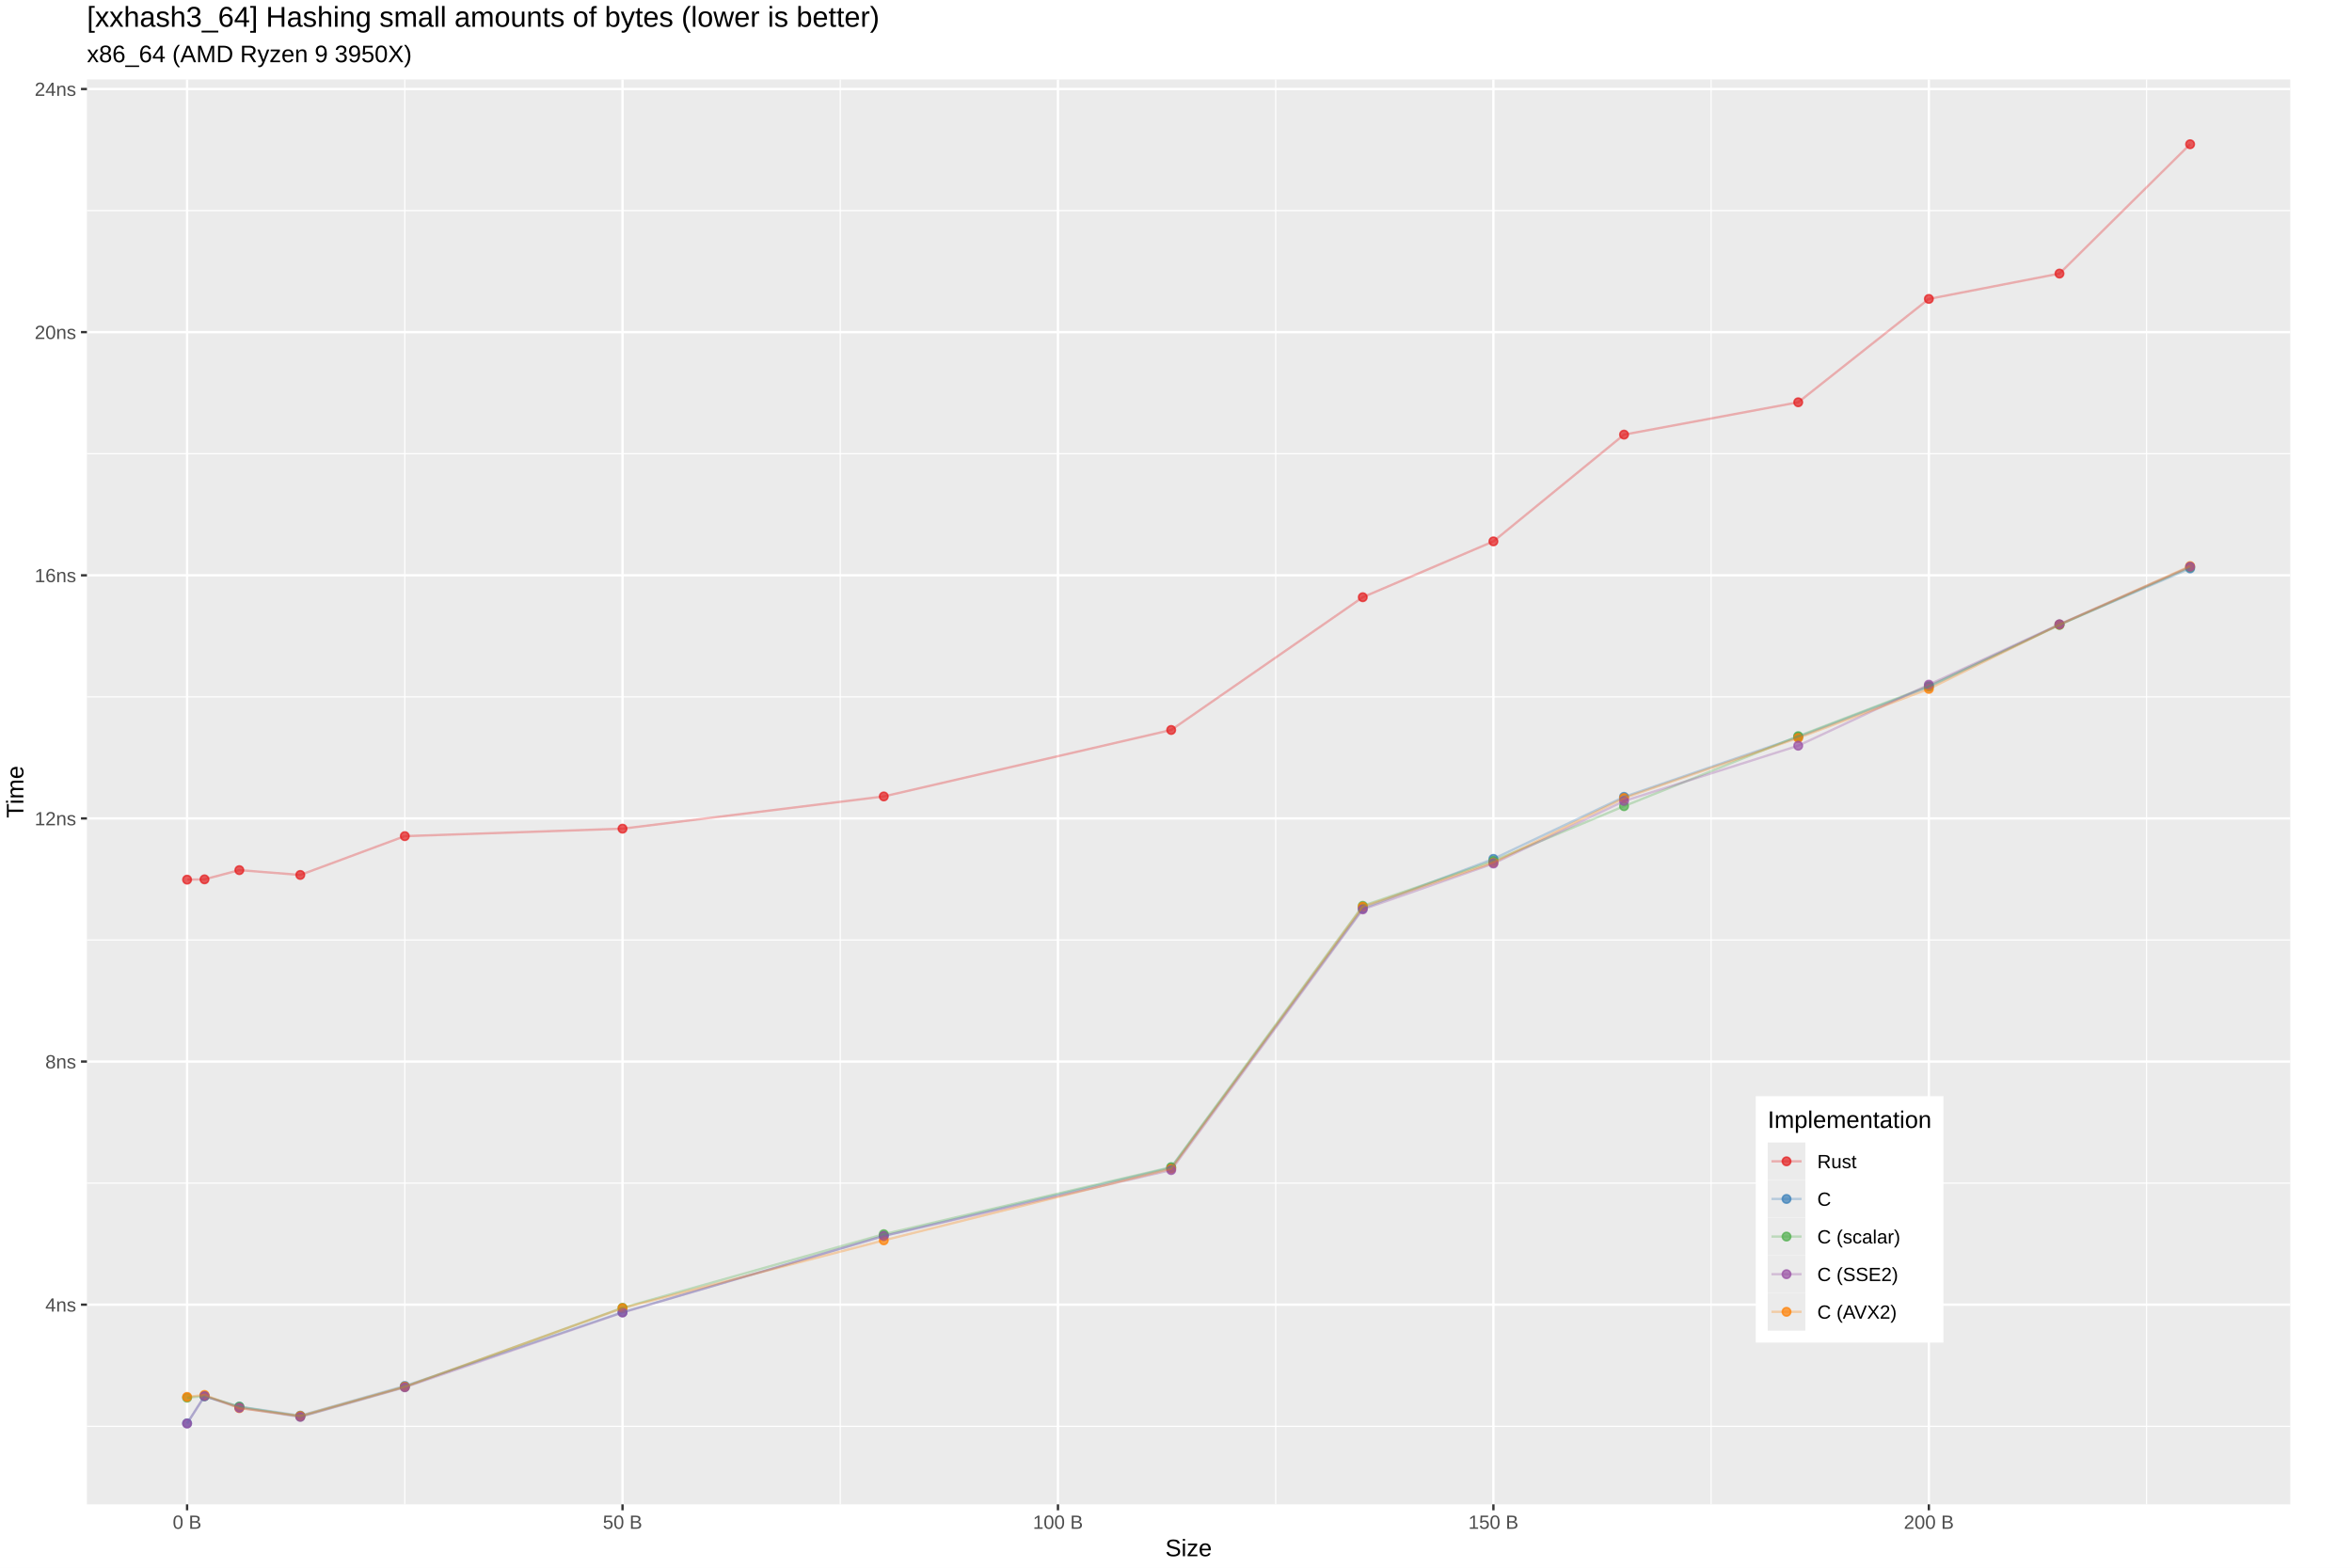
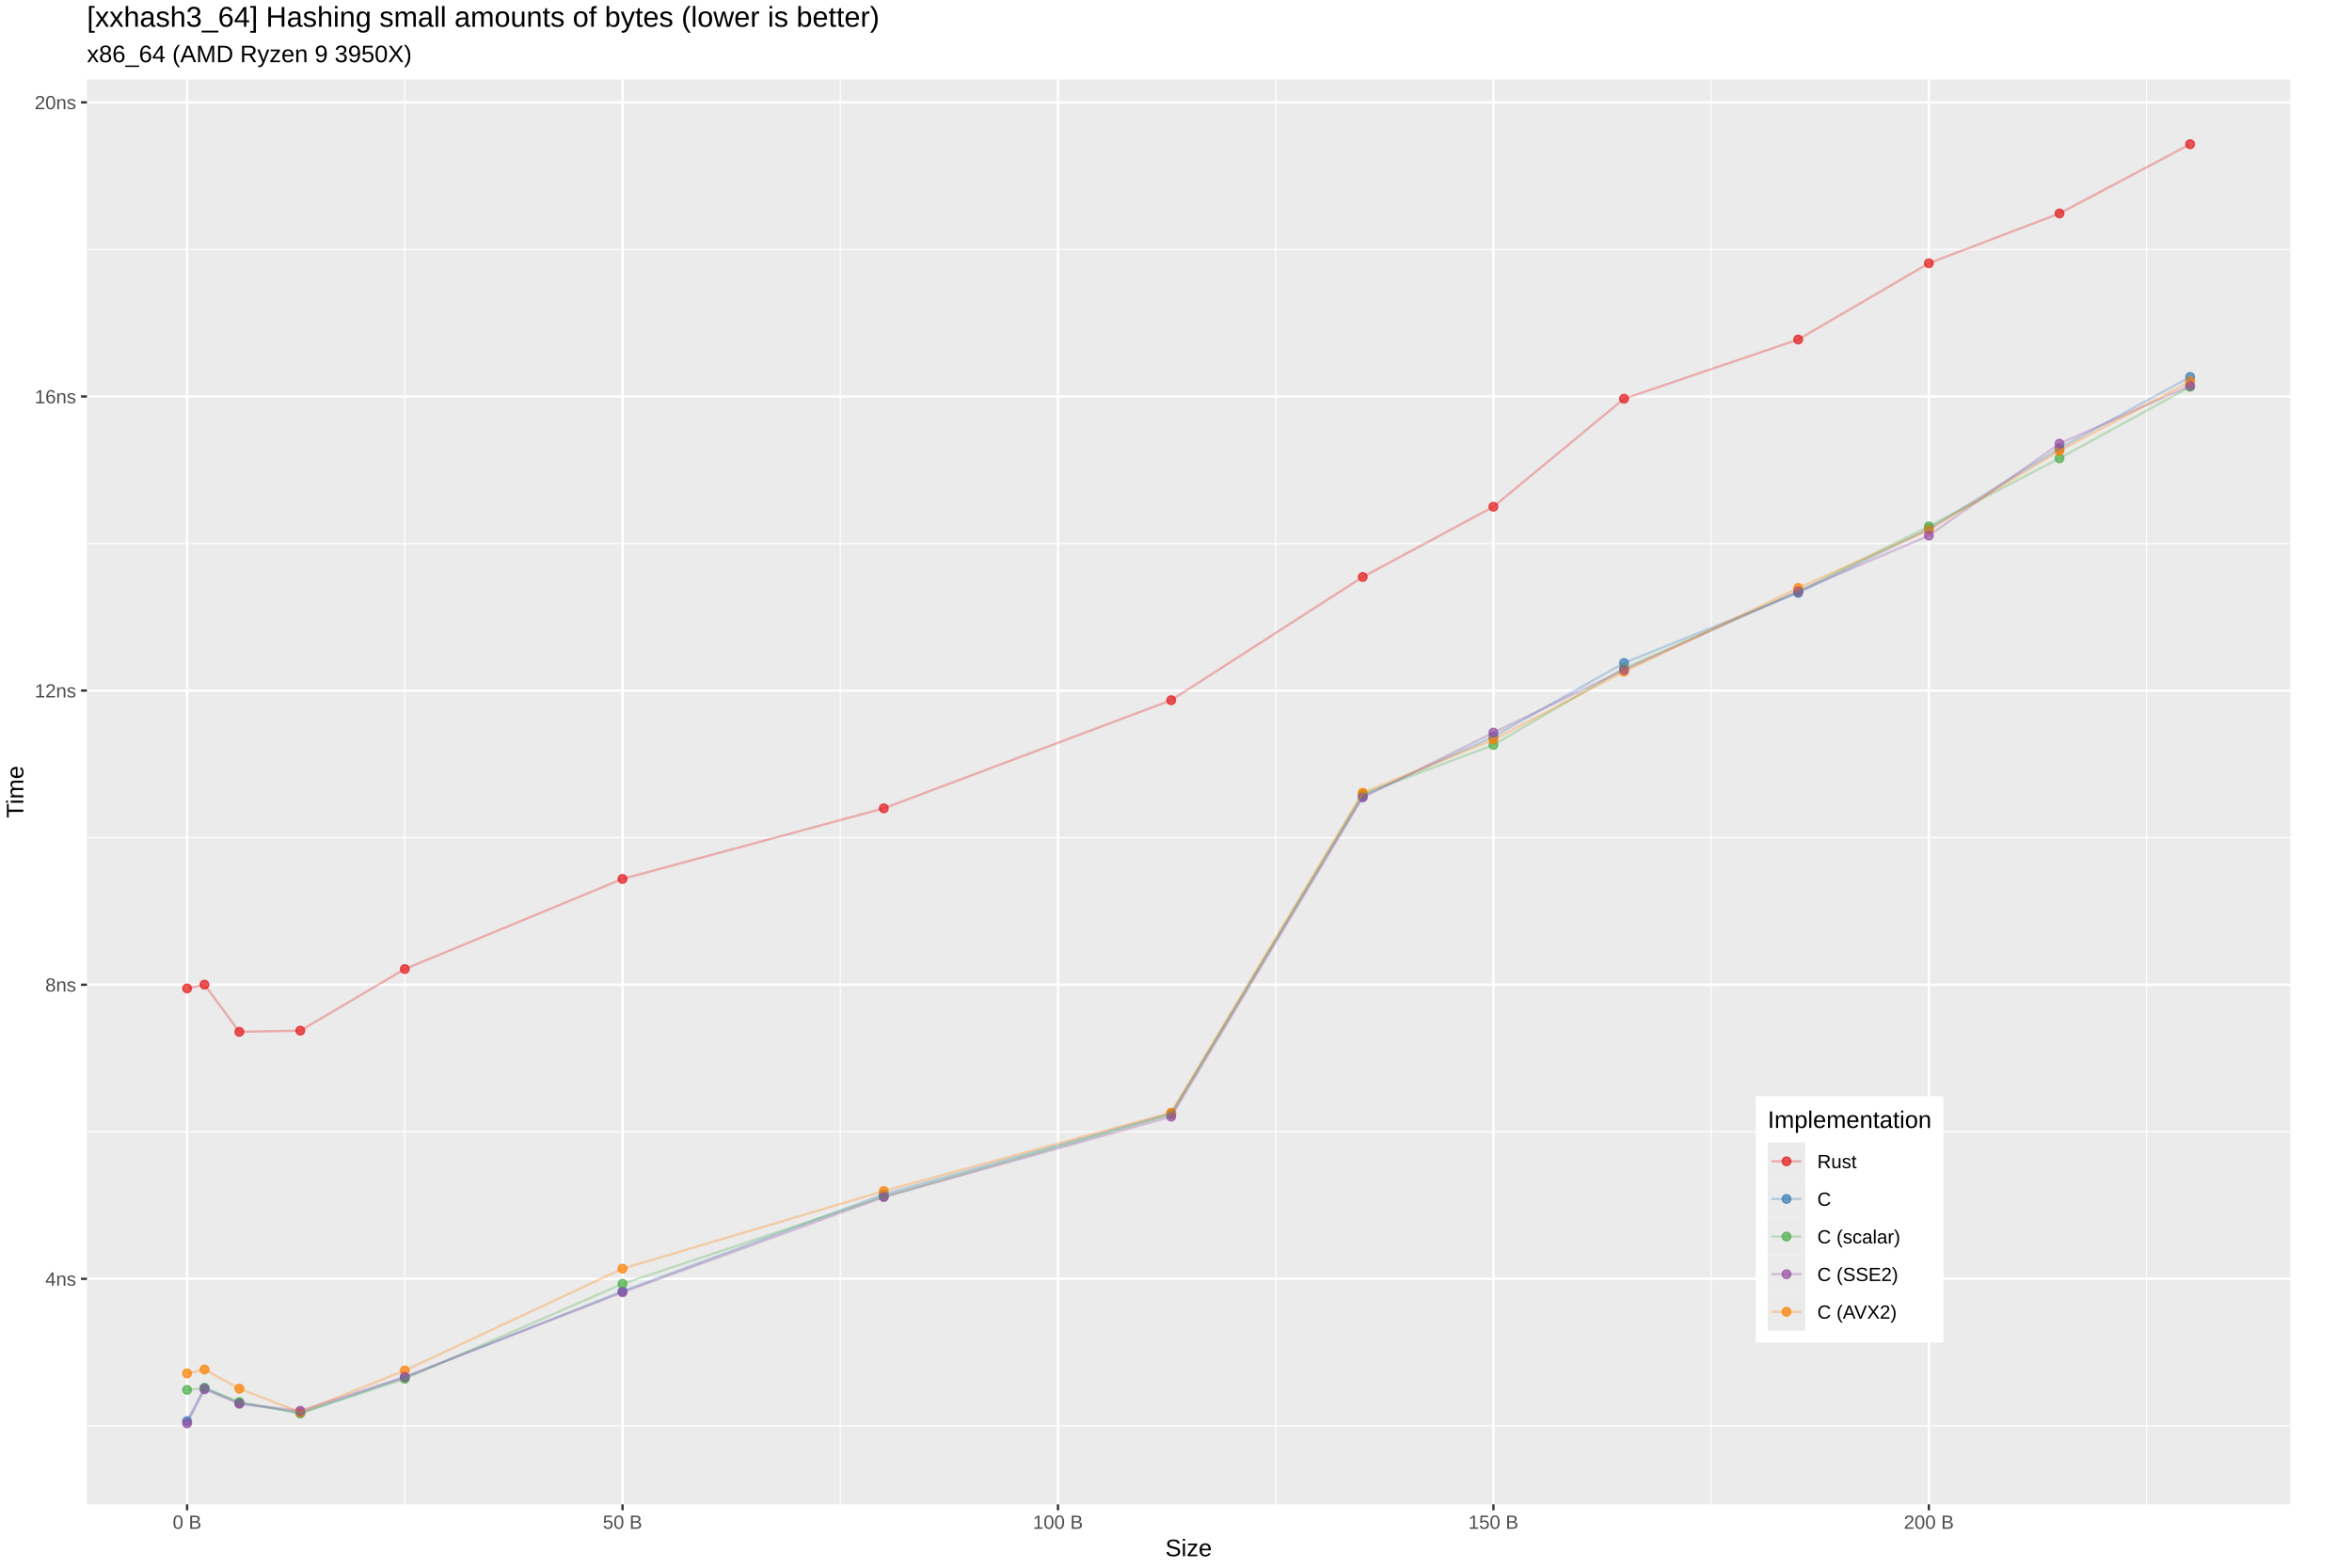
<svg xmlns="http://www.w3.org/2000/svg" width="1440" height="960" class="svglite" viewBox="0 0 1080 720">
  <defs>
    <style>
      .svglite line,.svglite polyline,.svglite polygon,.svglite path,.svglite circle{fill:none;stroke:#000000;stroke-linecap:round;stroke-linejoin:round;stroke-miterlimit:10.00}.svglite text{white-space:pre}
    </style>
  </defs>
  <rect width="100%" height="100%" style="stroke-linecap:round;stroke-linejoin:round;stroke-miterlimit:10.00;stroke:none;fill:#FFFFFF" />
  <defs>
    <clipPath id="cpMC4wMHwxMDgwLjAwfDAuMDB8NzIwLjAw">
      <path d="M0 0h1080v720H0z" />
    </clipPath>
  </defs>
  <g clip-path="url(#cpMC4wMHwxMDgwLjAwfDAuMDB8NzIwLjAw)">
    <path d="M0 0h1080v720H0z" style="stroke-width:1.07;stroke:#FFFFFF;fill:#FFFFFF" />
  </g>
  <defs>
    <clipPath id="cpMzkuOTJ8MTA1MS42NXwzNi41MHw2OTAuOTE=">
      <path d="M39.92 36.5h1011.74v654.42H39.92z" />
    </clipPath>
  </defs>
  <g clip-path="url(#cpMzkuOTJ8MTA1MS42NXwzNi41MHw2OTAuOTE=)">
    <path d="M39.92 36.5h1011.74v654.42H39.92z" style="stroke-width:1.07;stroke:none;fill:#EBEBEB" />
-     <path d="M39.92 655.05h1011.73M39.92 543.38h1011.73M39.92 431.71h1011.73M39.92 320.05h1011.73M39.92 208.38h1011.73M39.92 96.72h1011.73M185.88 690.91V36.5m199.95 654.41V36.5m199.95 654.41V36.5m199.94 654.41V36.5m199.95 654.41V36.5" style="stroke-width:0.53;stroke:#FFFFFF;stroke-linecap:butt" />
-     <path d="M39.92 599.21h1011.73M39.92 487.55h1011.73M39.92 375.88h1011.73M39.92 264.22h1011.73M39.92 152.55h1011.73M39.92 40.88h1011.73M85.91 690.91V36.5m199.94 654.41V36.5M485.8 690.91V36.5m199.95 654.41V36.5M885.7 690.91V36.5" style="stroke-width:1.07;stroke:#FFFFFF;stroke-linecap:butt" />
-     <circle cx="85.91" cy="653.7" r="1.95" style="stroke-width:0.71;stroke:#377EB8;stroke-opacity:0.70;fill:#377EB8;fill-opacity:0.70" />
-     <circle cx="85.91" cy="641.93" r="1.95" style="stroke-width:0.71;stroke:#4DAF4A;stroke-opacity:0.70;fill:#4DAF4A;fill-opacity:0.70" />
-     <circle cx="85.91" cy="641.56" r="1.95" style="stroke-width:0.71;stroke:#FF7F00;stroke-opacity:0.70;fill:#FF7F00;fill-opacity:0.70" />
-     <circle cx="85.91" cy="653.79" r="1.95" style="stroke-width:0.71;stroke:#984EA3;stroke-opacity:0.70;fill:#984EA3;fill-opacity:0.70" />
-     <circle cx="85.91" cy="404" r="1.95" style="stroke-width:0.71;stroke:#E41A1C;stroke-opacity:0.70;fill:#E41A1C;fill-opacity:0.70" />
-     <circle cx="93.9" cy="641.29" r="1.95" style="stroke-width:0.71;stroke:#377EB8;stroke-opacity:0.70;fill:#377EB8;fill-opacity:0.70" />
-     <circle cx="93.9" cy="641.17" r="1.95" style="stroke-width:0.71;stroke:#4DAF4A;stroke-opacity:0.70;fill:#4DAF4A;fill-opacity:0.70" />
-     <circle cx="93.9" cy="640.66" r="1.95" style="stroke-width:0.71;stroke:#FF7F00;stroke-opacity:0.70;fill:#FF7F00;fill-opacity:0.70" />
-     <circle cx="93.9" cy="641.2" r="1.95" style="stroke-width:0.71;stroke:#984EA3;stroke-opacity:0.70;fill:#984EA3;fill-opacity:0.70" />
-     <circle cx="93.9" cy="403.86" r="1.95" style="stroke-width:0.71;stroke:#E41A1C;stroke-opacity:0.70;fill:#E41A1C;fill-opacity:0.70" />
-     <circle cx="109.9" cy="646.05" r="1.95" style="stroke-width:0.71;stroke:#377EB8;stroke-opacity:0.70;fill:#377EB8;fill-opacity:0.70" />
-     <circle cx="109.9" cy="646.09" r="1.95" style="stroke-width:0.71;stroke:#4DAF4A;stroke-opacity:0.70;fill:#4DAF4A;fill-opacity:0.70" />
-     <circle cx="109.9" cy="646.73" r="1.95" style="stroke-width:0.71;stroke:#FF7F00;stroke-opacity:0.70;fill:#FF7F00;fill-opacity:0.70" />
-     <circle cx="109.9" cy="646.57" r="1.95" style="stroke-width:0.71;stroke:#984EA3;stroke-opacity:0.70;fill:#984EA3;fill-opacity:0.70" />
-     <circle cx="109.9" cy="399.63" r="1.95" style="stroke-width:0.71;stroke:#E41A1C;stroke-opacity:0.70;fill:#E41A1C;fill-opacity:0.70" />
-     <circle cx="137.89" cy="650.17" r="1.95" style="stroke-width:0.71;stroke:#377EB8;stroke-opacity:0.70;fill:#377EB8;fill-opacity:0.70" />
-     <circle cx="137.89" cy="650.59" r="1.95" style="stroke-width:0.71;stroke:#4DAF4A;stroke-opacity:0.70;fill:#4DAF4A;fill-opacity:0.70" />
-     <circle cx="137.89" cy="650.31" r="1.95" style="stroke-width:0.71;stroke:#FF7F00;stroke-opacity:0.70;fill:#FF7F00;fill-opacity:0.70" />
-     <circle cx="137.89" cy="650.75" r="1.95" style="stroke-width:0.71;stroke:#984EA3;stroke-opacity:0.70;fill:#984EA3;fill-opacity:0.70" />
-     <circle cx="137.89" cy="401.84" r="1.95" style="stroke-width:0.71;stroke:#E41A1C;stroke-opacity:0.70;fill:#E41A1C;fill-opacity:0.70" />
-     <circle cx="185.88" cy="636.53" r="1.95" style="stroke-width:0.71;stroke:#377EB8;stroke-opacity:0.70;fill:#377EB8;fill-opacity:0.70" />
-     <circle cx="185.88" cy="636.98" r="1.95" style="stroke-width:0.71;stroke:#4DAF4A;stroke-opacity:0.70;fill:#4DAF4A;fill-opacity:0.70" />
-     <circle cx="185.88" cy="636.86" r="1.95" style="stroke-width:0.71;stroke:#FF7F00;stroke-opacity:0.70;fill:#FF7F00;fill-opacity:0.70" />
-     <circle cx="185.88" cy="637.16" r="1.95" style="stroke-width:0.71;stroke:#984EA3;stroke-opacity:0.70;fill:#984EA3;fill-opacity:0.70" />
-     <circle cx="185.88" cy="384.02" r="1.95" style="stroke-width:0.71;stroke:#E41A1C;stroke-opacity:0.70;fill:#E41A1C;fill-opacity:0.70" />
-     <circle cx="285.85" cy="602.7" r="1.95" style="stroke-width:0.71;stroke:#377EB8;stroke-opacity:0.70;fill:#377EB8;fill-opacity:0.70" />
-     <circle cx="285.85" cy="600.63" r="1.95" style="stroke-width:0.71;stroke:#4DAF4A;stroke-opacity:0.70;fill:#4DAF4A;fill-opacity:0.70" />
-     <circle cx="285.85" cy="600.78" r="1.95" style="stroke-width:0.71;stroke:#FF7F00;stroke-opacity:0.70;fill:#FF7F00;fill-opacity:0.70" />
-     <circle cx="285.85" cy="602.81" r="1.95" style="stroke-width:0.71;stroke:#984EA3;stroke-opacity:0.70;fill:#984EA3;fill-opacity:0.70" />
-     <circle cx="285.85" cy="380.59" r="1.95" style="stroke-width:0.71;stroke:#E41A1C;stroke-opacity:0.70;fill:#E41A1C;fill-opacity:0.70" />
-     <circle cx="405.82" cy="567.63" r="1.95" style="stroke-width:0.71;stroke:#377EB8;stroke-opacity:0.70;fill:#377EB8;fill-opacity:0.70" />
-     <circle cx="405.82" cy="566.83" r="1.95" style="stroke-width:0.71;stroke:#4DAF4A;stroke-opacity:0.70;fill:#4DAF4A;fill-opacity:0.70" />
-     <circle cx="405.82" cy="569.66" r="1.95" style="stroke-width:0.71;stroke:#FF7F00;stroke-opacity:0.70;fill:#FF7F00;fill-opacity:0.70" />
-     <circle cx="405.82" cy="567.63" r="1.95" style="stroke-width:0.71;stroke:#984EA3;stroke-opacity:0.70;fill:#984EA3;fill-opacity:0.70" />
-     <circle cx="405.82" cy="365.78" r="1.95" style="stroke-width:0.71;stroke:#E41A1C;stroke-opacity:0.70;fill:#E41A1C;fill-opacity:0.70" />
-     <circle cx="537.79" cy="536.34" r="1.95" style="stroke-width:0.71;stroke:#377EB8;stroke-opacity:0.70;fill:#377EB8;fill-opacity:0.70" />
-     <circle cx="537.79" cy="536.04" r="1.95" style="stroke-width:0.71;stroke:#4DAF4A;stroke-opacity:0.70;fill:#4DAF4A;fill-opacity:0.70" />
-     <circle cx="537.79" cy="536.76" r="1.95" style="stroke-width:0.71;stroke:#FF7F00;stroke-opacity:0.70;fill:#FF7F00;fill-opacity:0.70" />
-     <circle cx="537.79" cy="537.39" r="1.95" style="stroke-width:0.71;stroke:#984EA3;stroke-opacity:0.70;fill:#984EA3;fill-opacity:0.70" />
-     <circle cx="537.79" cy="335.26" r="1.95" style="stroke-width:0.71;stroke:#E41A1C;stroke-opacity:0.70;fill:#E41A1C;fill-opacity:0.70" />
-     <circle cx="625.76" cy="417.23" r="1.95" style="stroke-width:0.71;stroke:#377EB8;stroke-opacity:0.70;fill:#377EB8;fill-opacity:0.70" />
-     <circle cx="625.76" cy="416.03" r="1.95" style="stroke-width:0.71;stroke:#4DAF4A;stroke-opacity:0.70;fill:#4DAF4A;fill-opacity:0.70" />
-     <circle cx="625.76" cy="416.44" r="1.95" style="stroke-width:0.71;stroke:#FF7F00;stroke-opacity:0.70;fill:#FF7F00;fill-opacity:0.70" />
-     <circle cx="625.76" cy="417.67" r="1.95" style="stroke-width:0.71;stroke:#984EA3;stroke-opacity:0.70;fill:#984EA3;fill-opacity:0.70" />
-     <circle cx="625.76" cy="274.29" r="1.95" style="stroke-width:0.71;stroke:#E41A1C;stroke-opacity:0.70;fill:#E41A1C;fill-opacity:0.70" />
-     <circle cx="685.75" cy="394.46" r="1.95" style="stroke-width:0.71;stroke:#377EB8;stroke-opacity:0.70;fill:#377EB8;fill-opacity:0.70" />
-     <circle cx="685.75" cy="395.38" r="1.95" style="stroke-width:0.71;stroke:#4DAF4A;stroke-opacity:0.70;fill:#4DAF4A;fill-opacity:0.70" />
-     <circle cx="685.75" cy="396.18" r="1.95" style="stroke-width:0.71;stroke:#FF7F00;stroke-opacity:0.70;fill:#FF7F00;fill-opacity:0.70" />
-     <circle cx="685.75" cy="396.61" r="1.95" style="stroke-width:0.71;stroke:#984EA3;stroke-opacity:0.70;fill:#984EA3;fill-opacity:0.70" />
-     <circle cx="685.75" cy="248.64" r="1.95" style="stroke-width:0.71;stroke:#E41A1C;stroke-opacity:0.70;fill:#E41A1C;fill-opacity:0.70" />
-     <circle cx="745.73" cy="365.98" r="1.95" style="stroke-width:0.71;stroke:#377EB8;stroke-opacity:0.70;fill:#377EB8;fill-opacity:0.70" />
-     <circle cx="745.73" cy="370.26" r="1.95" style="stroke-width:0.71;stroke:#4DAF4A;stroke-opacity:0.70;fill:#4DAF4A;fill-opacity:0.70" />
-     <circle cx="745.73" cy="366.51" r="1.95" style="stroke-width:0.71;stroke:#FF7F00;stroke-opacity:0.70;fill:#FF7F00;fill-opacity:0.70" />
-     <circle cx="745.73" cy="367.9" r="1.95" style="stroke-width:0.71;stroke:#984EA3;stroke-opacity:0.70;fill:#984EA3;fill-opacity:0.70" />
-     <circle cx="745.73" cy="199.61" r="1.95" style="stroke-width:0.71;stroke:#E41A1C;stroke-opacity:0.70;fill:#E41A1C;fill-opacity:0.70" />
-     <circle cx="825.71" cy="338.45" r="1.95" style="stroke-width:0.71;stroke:#377EB8;stroke-opacity:0.70;fill:#377EB8;fill-opacity:0.70" />
-     <circle cx="825.71" cy="338.09" r="1.95" style="stroke-width:0.71;stroke:#4DAF4A;stroke-opacity:0.70;fill:#4DAF4A;fill-opacity:0.70" />
-     <circle cx="825.71" cy="338.92" r="1.95" style="stroke-width:0.71;stroke:#FF7F00;stroke-opacity:0.70;fill:#FF7F00;fill-opacity:0.70" />
-     <circle cx="825.71" cy="342.48" r="1.95" style="stroke-width:0.71;stroke:#984EA3;stroke-opacity:0.70;fill:#984EA3;fill-opacity:0.70" />
-     <circle cx="825.71" cy="184.76" r="1.95" style="stroke-width:0.71;stroke:#E41A1C;stroke-opacity:0.70;fill:#E41A1C;fill-opacity:0.70" />
-     <circle cx="885.7" cy="315.43" r="1.95" style="stroke-width:0.71;stroke:#377EB8;stroke-opacity:0.70;fill:#377EB8;fill-opacity:0.70" />
-     <circle cx="885.7" cy="315.09" r="1.95" style="stroke-width:0.71;stroke:#4DAF4A;stroke-opacity:0.70;fill:#4DAF4A;fill-opacity:0.70" />
-     <circle cx="885.7" cy="316.41" r="1.95" style="stroke-width:0.71;stroke:#FF7F00;stroke-opacity:0.70;fill:#FF7F00;fill-opacity:0.70" />
-     <circle cx="885.7" cy="314.44" r="1.95" style="stroke-width:0.71;stroke:#984EA3;stroke-opacity:0.70;fill:#984EA3;fill-opacity:0.70" />
-     <circle cx="885.7" cy="137.29" r="1.95" style="stroke-width:0.71;stroke:#E41A1C;stroke-opacity:0.70;fill:#E41A1C;fill-opacity:0.70" />
-     <circle cx="945.68" cy="286.85" r="1.95" style="stroke-width:0.71;stroke:#377EB8;stroke-opacity:0.70;fill:#377EB8;fill-opacity:0.70" />
-     <circle cx="945.68" cy="287.01" r="1.95" style="stroke-width:0.71;stroke:#4DAF4A;stroke-opacity:0.70;fill:#4DAF4A;fill-opacity:0.70" />
-     <circle cx="945.68" cy="286.84" r="1.95" style="stroke-width:0.71;stroke:#FF7F00;stroke-opacity:0.70;fill:#FF7F00;fill-opacity:0.70" />
-     <circle cx="945.68" cy="286.71" r="1.95" style="stroke-width:0.71;stroke:#984EA3;stroke-opacity:0.70;fill:#984EA3;fill-opacity:0.70" />
-     <circle cx="945.68" cy="125.65" r="1.95" style="stroke-width:0.71;stroke:#E41A1C;stroke-opacity:0.70;fill:#E41A1C;fill-opacity:0.70" />
-     <circle cx="1005.67" cy="261.05" r="1.95" style="stroke-width:0.71;stroke:#377EB8;stroke-opacity:0.70;fill:#377EB8;fill-opacity:0.70" />
-     <circle cx="1005.67" cy="260.46" r="1.95" style="stroke-width:0.71;stroke:#4DAF4A;stroke-opacity:0.70;fill:#4DAF4A;fill-opacity:0.70" />
-     <circle cx="1005.67" cy="260.01" r="1.95" style="stroke-width:0.71;stroke:#FF7F00;stroke-opacity:0.70;fill:#FF7F00;fill-opacity:0.70" />
-     <circle cx="1005.67" cy="260.29" r="1.95" style="stroke-width:0.71;stroke:#984EA3;stroke-opacity:0.70;fill:#984EA3;fill-opacity:0.70" />
+     <path d="M39.92 654.87h1011.73M39.92 519.79h1011.73M39.92 384.71h1011.73M39.92 249.63h1011.73M39.92 114.55h1011.73M185.88 690.91V36.5m199.95 654.41V36.5m199.95 654.41V36.5m199.94 654.41V36.5m199.95 654.41V36.5" style="stroke-width:0.53;stroke:#FFFFFF;stroke-linecap:butt" />
+     <path d="M39.92 587.33h1011.73M39.92 452.25h1011.73M39.92 317.17h1011.73M39.92 182.09h1011.73M39.92 47.01h1011.73M85.91 690.91V36.5m199.94 654.41V36.5M485.8 690.91V36.5m199.95 654.41V36.5M885.7 690.91V36.5" style="stroke-width:1.07;stroke:#FFFFFF;stroke-linecap:butt" />
+     <circle cx="85.91" cy="652.66" r="1.95" style="stroke-width:0.71;stroke:#377EB8;stroke-opacity:0.70;fill:#377EB8;fill-opacity:0.70" />
+     <circle cx="85.91" cy="638.35" r="1.95" style="stroke-width:0.71;stroke:#4DAF4A;stroke-opacity:0.70;fill:#4DAF4A;fill-opacity:0.70" />
+     <circle cx="85.91" cy="630.76" r="1.95" style="stroke-width:0.71;stroke:#FF7F00;stroke-opacity:0.70;fill:#FF7F00;fill-opacity:0.70" />
+     <circle cx="85.91" cy="653.71" r="1.95" style="stroke-width:0.71;stroke:#984EA3;stroke-opacity:0.70;fill:#984EA3;fill-opacity:0.70" />
+     <circle cx="85.91" cy="453.96" r="1.95" style="stroke-width:0.71;stroke:#E41A1C;stroke-opacity:0.70;fill:#E41A1C;fill-opacity:0.70" />
+     <circle cx="93.9" cy="637.39" r="1.95" style="stroke-width:0.71;stroke:#377EB8;stroke-opacity:0.70;fill:#377EB8;fill-opacity:0.70" />
+     <circle cx="93.9" cy="637.54" r="1.95" style="stroke-width:0.71;stroke:#4DAF4A;stroke-opacity:0.70;fill:#4DAF4A;fill-opacity:0.70" />
+     <circle cx="93.9" cy="628.98" r="1.95" style="stroke-width:0.71;stroke:#FF7F00;stroke-opacity:0.70;fill:#FF7F00;fill-opacity:0.70" />
+     <circle cx="93.9" cy="638.09" r="1.95" style="stroke-width:0.71;stroke:#984EA3;stroke-opacity:0.70;fill:#984EA3;fill-opacity:0.70" />
+     <circle cx="93.9" cy="452.22" r="1.95" style="stroke-width:0.71;stroke:#E41A1C;stroke-opacity:0.70;fill:#E41A1C;fill-opacity:0.70" />
+     <circle cx="109.9" cy="644.33" r="1.95" style="stroke-width:0.71;stroke:#377EB8;stroke-opacity:0.70;fill:#377EB8;fill-opacity:0.70" />
+     <circle cx="109.9" cy="643.93" r="1.95" style="stroke-width:0.71;stroke:#4DAF4A;stroke-opacity:0.70;fill:#4DAF4A;fill-opacity:0.70" />
+     <circle cx="109.9" cy="637.79" r="1.95" style="stroke-width:0.71;stroke:#FF7F00;stroke-opacity:0.70;fill:#FF7F00;fill-opacity:0.70" />
+     <circle cx="109.9" cy="644.72" r="1.95" style="stroke-width:0.71;stroke:#984EA3;stroke-opacity:0.70;fill:#984EA3;fill-opacity:0.70" />
+     <circle cx="109.9" cy="473.89" r="1.95" style="stroke-width:0.71;stroke:#E41A1C;stroke-opacity:0.70;fill:#E41A1C;fill-opacity:0.70" />
+     <circle cx="137.89" cy="648.99" r="1.95" style="stroke-width:0.71;stroke:#377EB8;stroke-opacity:0.70;fill:#377EB8;fill-opacity:0.70" />
+     <circle cx="137.89" cy="649.07" r="1.95" style="stroke-width:0.71;stroke:#4DAF4A;stroke-opacity:0.70;fill:#4DAF4A;fill-opacity:0.70" />
+     <circle cx="137.89" cy="648.61" r="1.95" style="stroke-width:0.71;stroke:#FF7F00;stroke-opacity:0.70;fill:#FF7F00;fill-opacity:0.70" />
+     <circle cx="137.89" cy="647.93" r="1.95" style="stroke-width:0.71;stroke:#984EA3;stroke-opacity:0.70;fill:#984EA3;fill-opacity:0.70" />
+     <circle cx="137.89" cy="473.35" r="1.95" style="stroke-width:0.71;stroke:#E41A1C;stroke-opacity:0.70;fill:#E41A1C;fill-opacity:0.70" />
+     <circle cx="185.88" cy="632.55" r="1.95" style="stroke-width:0.71;stroke:#377EB8;stroke-opacity:0.70;fill:#377EB8;fill-opacity:0.70" />
+     <circle cx="185.88" cy="633.25" r="1.95" style="stroke-width:0.71;stroke:#4DAF4A;stroke-opacity:0.70;fill:#4DAF4A;fill-opacity:0.70" />
+     <circle cx="185.88" cy="629.43" r="1.95" style="stroke-width:0.71;stroke:#FF7F00;stroke-opacity:0.70;fill:#FF7F00;fill-opacity:0.70" />
+     <circle cx="185.88" cy="632.36" r="1.95" style="stroke-width:0.71;stroke:#984EA3;stroke-opacity:0.70;fill:#984EA3;fill-opacity:0.70" />
+     <circle cx="185.88" cy="445.05" r="1.95" style="stroke-width:0.71;stroke:#E41A1C;stroke-opacity:0.70;fill:#E41A1C;fill-opacity:0.70" />
+     <circle cx="285.85" cy="593.03" r="1.95" style="stroke-width:0.71;stroke:#377EB8;stroke-opacity:0.70;fill:#377EB8;fill-opacity:0.70" />
+     <circle cx="285.85" cy="589.62" r="1.95" style="stroke-width:0.71;stroke:#4DAF4A;stroke-opacity:0.70;fill:#4DAF4A;fill-opacity:0.70" />
+     <circle cx="285.85" cy="582.66" r="1.95" style="stroke-width:0.71;stroke:#FF7F00;stroke-opacity:0.70;fill:#FF7F00;fill-opacity:0.70" />
+     <circle cx="285.85" cy="593.52" r="1.95" style="stroke-width:0.71;stroke:#984EA3;stroke-opacity:0.70;fill:#984EA3;fill-opacity:0.70" />
+     <circle cx="285.85" cy="403.67" r="1.95" style="stroke-width:0.71;stroke:#E41A1C;stroke-opacity:0.70;fill:#E41A1C;fill-opacity:0.70" />
+     <circle cx="405.82" cy="548.53" r="1.95" style="stroke-width:0.71;stroke:#377EB8;stroke-opacity:0.70;fill:#377EB8;fill-opacity:0.70" />
+     <circle cx="405.82" cy="549.6" r="1.95" style="stroke-width:0.71;stroke:#4DAF4A;stroke-opacity:0.70;fill:#4DAF4A;fill-opacity:0.70" />
+     <circle cx="405.82" cy="547.01" r="1.95" style="stroke-width:0.71;stroke:#FF7F00;stroke-opacity:0.70;fill:#FF7F00;fill-opacity:0.70" />
+     <circle cx="405.82" cy="549.76" r="1.95" style="stroke-width:0.71;stroke:#984EA3;stroke-opacity:0.70;fill:#984EA3;fill-opacity:0.70" />
+     <circle cx="405.82" cy="371.24" r="1.95" style="stroke-width:0.71;stroke:#E41A1C;stroke-opacity:0.70;fill:#E41A1C;fill-opacity:0.70" />
+     <circle cx="537.79" cy="511.45" r="1.95" style="stroke-width:0.71;stroke:#377EB8;stroke-opacity:0.70;fill:#377EB8;fill-opacity:0.70" />
+     <circle cx="537.79" cy="511.8" r="1.95" style="stroke-width:0.71;stroke:#4DAF4A;stroke-opacity:0.70;fill:#4DAF4A;fill-opacity:0.70" />
+     <circle cx="537.79" cy="511.01" r="1.95" style="stroke-width:0.71;stroke:#FF7F00;stroke-opacity:0.70;fill:#FF7F00;fill-opacity:0.70" />
+     <circle cx="537.79" cy="512.87" r="1.95" style="stroke-width:0.71;stroke:#984EA3;stroke-opacity:0.70;fill:#984EA3;fill-opacity:0.70" />
+     <circle cx="537.79" cy="321.59" r="1.95" style="stroke-width:0.71;stroke:#E41A1C;stroke-opacity:0.70;fill:#E41A1C;fill-opacity:0.70" />
+     <circle cx="625.76" cy="365.55" r="1.95" style="stroke-width:0.71;stroke:#377EB8;stroke-opacity:0.70;fill:#377EB8;fill-opacity:0.70" />
+     <circle cx="625.76" cy="364.73" r="1.95" style="stroke-width:0.71;stroke:#4DAF4A;stroke-opacity:0.70;fill:#4DAF4A;fill-opacity:0.70" />
+     <circle cx="625.76" cy="364.06" r="1.95" style="stroke-width:0.71;stroke:#FF7F00;stroke-opacity:0.70;fill:#FF7F00;fill-opacity:0.70" />
+     <circle cx="625.76" cy="366.22" r="1.95" style="stroke-width:0.71;stroke:#984EA3;stroke-opacity:0.70;fill:#984EA3;fill-opacity:0.70" />
+     <circle cx="625.76" cy="264.98" r="1.95" style="stroke-width:0.71;stroke:#E41A1C;stroke-opacity:0.70;fill:#E41A1C;fill-opacity:0.70" />
+     <circle cx="685.75" cy="338.31" r="1.95" style="stroke-width:0.71;stroke:#377EB8;stroke-opacity:0.70;fill:#377EB8;fill-opacity:0.70" />
+     <circle cx="685.75" cy="342.14" r="1.95" style="stroke-width:0.71;stroke:#4DAF4A;stroke-opacity:0.70;fill:#4DAF4A;fill-opacity:0.70" />
+     <circle cx="685.75" cy="339.7" r="1.95" style="stroke-width:0.71;stroke:#FF7F00;stroke-opacity:0.70;fill:#FF7F00;fill-opacity:0.70" />
+     <circle cx="685.75" cy="336.46" r="1.95" style="stroke-width:0.71;stroke:#984EA3;stroke-opacity:0.70;fill:#984EA3;fill-opacity:0.70" />
+     <circle cx="685.75" cy="232.73" r="1.95" style="stroke-width:0.71;stroke:#E41A1C;stroke-opacity:0.70;fill:#E41A1C;fill-opacity:0.70" />
+     <circle cx="745.73" cy="304.49" r="1.95" style="stroke-width:0.71;stroke:#377EB8;stroke-opacity:0.70;fill:#377EB8;fill-opacity:0.70" />
+     <circle cx="745.73" cy="306.92" r="1.95" style="stroke-width:0.71;stroke:#4DAF4A;stroke-opacity:0.70;fill:#4DAF4A;fill-opacity:0.70" />
+     <circle cx="745.73" cy="308.46" r="1.95" style="stroke-width:0.71;stroke:#FF7F00;stroke-opacity:0.70;fill:#FF7F00;fill-opacity:0.70" />
+     <circle cx="745.73" cy="307.62" r="1.95" style="stroke-width:0.71;stroke:#984EA3;stroke-opacity:0.70;fill:#984EA3;fill-opacity:0.70" />
+     <circle cx="745.73" cy="183.13" r="1.95" style="stroke-width:0.71;stroke:#E41A1C;stroke-opacity:0.70;fill:#E41A1C;fill-opacity:0.70" />
+     <circle cx="825.71" cy="272.31" r="1.95" style="stroke-width:0.71;stroke:#377EB8;stroke-opacity:0.70;fill:#377EB8;fill-opacity:0.70" />
+     <circle cx="825.71" cy="271.65" r="1.95" style="stroke-width:0.71;stroke:#4DAF4A;stroke-opacity:0.70;fill:#4DAF4A;fill-opacity:0.70" />
+     <circle cx="825.71" cy="270.04" r="1.95" style="stroke-width:0.71;stroke:#FF7F00;stroke-opacity:0.70;fill:#FF7F00;fill-opacity:0.70" />
+     <circle cx="825.71" cy="271.61" r="1.95" style="stroke-width:0.71;stroke:#984EA3;stroke-opacity:0.70;fill:#984EA3;fill-opacity:0.70" />
+     <circle cx="825.71" cy="155.94" r="1.95" style="stroke-width:0.71;stroke:#E41A1C;stroke-opacity:0.70;fill:#E41A1C;fill-opacity:0.70" />
+     <circle cx="885.7" cy="242.93" r="1.95" style="stroke-width:0.71;stroke:#377EB8;stroke-opacity:0.70;fill:#377EB8;fill-opacity:0.70" />
+     <circle cx="885.7" cy="241.73" r="1.95" style="stroke-width:0.71;stroke:#4DAF4A;stroke-opacity:0.70;fill:#4DAF4A;fill-opacity:0.70" />
+     <circle cx="885.7" cy="243.36" r="1.95" style="stroke-width:0.71;stroke:#FF7F00;stroke-opacity:0.70;fill:#FF7F00;fill-opacity:0.70" />
+     <circle cx="885.7" cy="245.96" r="1.95" style="stroke-width:0.71;stroke:#984EA3;stroke-opacity:0.70;fill:#984EA3;fill-opacity:0.70" />
+     <circle cx="885.7" cy="120.91" r="1.95" style="stroke-width:0.71;stroke:#E41A1C;stroke-opacity:0.70;fill:#E41A1C;fill-opacity:0.70" />
+     <circle cx="945.68" cy="205.88" r="1.95" style="stroke-width:0.71;stroke:#377EB8;stroke-opacity:0.70;fill:#377EB8;fill-opacity:0.70" />
+     <circle cx="945.68" cy="210.49" r="1.95" style="stroke-width:0.71;stroke:#4DAF4A;stroke-opacity:0.70;fill:#4DAF4A;fill-opacity:0.70" />
+     <circle cx="945.68" cy="207" r="1.95" style="stroke-width:0.71;stroke:#FF7F00;stroke-opacity:0.70;fill:#FF7F00;fill-opacity:0.70" />
+     <circle cx="945.68" cy="203.78" r="1.95" style="stroke-width:0.71;stroke:#984EA3;stroke-opacity:0.70;fill:#984EA3;fill-opacity:0.70" />
+     <circle cx="945.68" cy="98.03" r="1.95" style="stroke-width:0.71;stroke:#E41A1C;stroke-opacity:0.70;fill:#E41A1C;fill-opacity:0.70" />
+     <circle cx="1005.67" cy="173.12" r="1.95" style="stroke-width:0.71;stroke:#377EB8;stroke-opacity:0.70;fill:#377EB8;fill-opacity:0.70" />
+     <circle cx="1005.67" cy="177.67" r="1.95" style="stroke-width:0.71;stroke:#4DAF4A;stroke-opacity:0.70;fill:#4DAF4A;fill-opacity:0.70" />
+     <circle cx="1005.67" cy="175.17" r="1.95" style="stroke-width:0.71;stroke:#FF7F00;stroke-opacity:0.70;fill:#FF7F00;fill-opacity:0.70" />
+     <circle cx="1005.67" cy="177.14" r="1.95" style="stroke-width:0.71;stroke:#984EA3;stroke-opacity:0.70;fill:#984EA3;fill-opacity:0.70" />
    <circle cx="1005.67" cy="66.24" r="1.95" style="stroke-width:0.71;stroke:#E41A1C;stroke-opacity:0.70;fill:#E41A1C;fill-opacity:0.70" />
-     <path d="m85.91 404 7.99-.14 16-4.23 27.99 2.21 47.99-17.82 99.97-3.43 119.97-14.81 131.97-30.52 87.97-60.97 59.99-25.65 59.98-49.03 79.98-14.85 59.99-47.47 59.98-11.64 59.99-59.41" style="stroke-width:1.07;stroke:#E41A1C;stroke-opacity:0.30;stroke-linecap:butt" />
-     <path d="m85.91 653.7 7.99-12.41 16 4.76 27.99 4.12 47.99-13.64 99.97-33.83 119.97-35.07 131.97-31.29 87.97-119.11 59.99-22.77 59.98-28.48 79.98-27.53 59.99-23.02 59.98-28.58 59.99-25.8" style="stroke-width:1.07;stroke:#377EB8;stroke-opacity:0.30;stroke-linecap:butt" />
-     <path d="m85.91 641.93 7.99-.76 16 4.92 27.99 4.5 47.99-13.61 99.97-36.35 119.97-33.8 131.97-30.79 87.97-120.01 59.99-20.65 59.98-25.12 79.98-32.17 59.99-23 59.98-28.08 59.99-26.55" style="stroke-width:1.07;stroke:#4DAF4A;stroke-opacity:0.30;stroke-linecap:butt" />
-     <path d="m85.91 653.79 7.99-12.59 16 5.37 27.99 4.18 47.99-13.59 99.97-34.35 119.97-35.18 131.97-30.24 87.97-119.72 59.99-21.06 59.98-28.71 79.98-25.42 59.99-28.04 59.98-27.73 59.99-26.42" style="stroke-width:1.07;stroke:#984EA3;stroke-opacity:0.30;stroke-linecap:butt" />
-     <path d="m85.91 641.56 7.99-.9 16 6.07 27.99 3.58 47.99-13.45 99.97-36.08 119.97-31.12 131.97-32.9 87.97-120.32 59.99-20.26 59.98-29.67 79.98-27.59 59.99-22.51 59.98-29.57 59.99-26.83" style="stroke-width:1.07;stroke:#FF7F00;stroke-opacity:0.30;stroke-linecap:butt" />
+     <path d="m85.91 453.96 7.99-1.74 16 21.67 27.99-.54 47.99-28.3 99.97-41.38 119.97-32.43 131.97-49.65 87.97-56.61 59.99-32.25 59.98-49.6 79.98-27.19 59.99-35.03 59.98-22.88 59.99-31.79" style="stroke-width:1.07;stroke:#E41A1C;stroke-opacity:0.30;stroke-linecap:butt" />
+     <path d="m85.91 652.66 7.99-15.27 16 6.94 27.99 4.66 47.99-16.44 99.97-39.52 119.97-44.5 131.97-37.08 87.97-145.9 59.99-27.24 59.98-33.82 79.98-32.18 59.99-29.38 59.98-37.05 59.99-32.76" style="stroke-width:1.07;stroke:#377EB8;stroke-opacity:0.30;stroke-linecap:butt" />
+     <path d="m85.91 638.35 7.99-.81 16 6.39 27.99 5.14 47.99-15.82 99.97-43.63 119.97-40.02 131.97-37.8 87.97-147.07 59.99-22.59 59.98-35.22 79.98-35.27 59.99-29.92 59.98-31.24 59.99-32.82" style="stroke-width:1.07;stroke:#4DAF4A;stroke-opacity:0.30;stroke-linecap:butt" />
+     <path d="m85.91 653.71 7.99-15.62 16 6.63 27.99 3.21 47.99-15.57 99.97-38.84 119.97-43.76 131.97-36.89 87.97-146.65 59.99-29.76 59.98-28.84 79.98-36.01 59.99-25.65 59.98-42.18 59.99-26.64" style="stroke-width:1.07;stroke:#984EA3;stroke-opacity:0.30;stroke-linecap:butt" />
+     <path d="m85.91 630.76 7.99-1.78 16 8.81 27.99 10.82 47.99-19.18 99.97-46.77 119.97-35.65 131.97-36 87.97-146.95 59.99-24.36 59.98-31.24 79.98-38.42 59.99-26.68L945.68 207l59.99-31.83" style="stroke-width:1.07;stroke:#FF7F00;stroke-opacity:0.30;stroke-linecap:butt" />
  </g>
  <g clip-path="url(#cpMC4wMHwxMDgwLjAwfDAuMDB8NzIwLjAw)">
-     <text x="34.99" y="602.37" lengthAdjust="spacingAndGlyphs" style="font-size:8.80px;fill:#4D4D4D;font-family:&quot;Arial&quot;" text-anchor="end" textLength="14.19">4ns</text>
-     <text x="34.99" y="490.7" lengthAdjust="spacingAndGlyphs" style="font-size:8.80px;fill:#4D4D4D;font-family:&quot;Arial&quot;" text-anchor="end" textLength="14.19">8ns</text>
-     <text x="34.99" y="379.04" lengthAdjust="spacingAndGlyphs" style="font-size:8.80px;fill:#4D4D4D;font-family:&quot;Arial&quot;" text-anchor="end" textLength="19.09">12ns</text>
-     <text x="34.99" y="267.37" lengthAdjust="spacingAndGlyphs" style="font-size:8.80px;fill:#4D4D4D;font-family:&quot;Arial&quot;" text-anchor="end" textLength="19.09">16ns</text>
-     <text x="34.99" y="155.7" lengthAdjust="spacingAndGlyphs" style="font-size:8.80px;fill:#4D4D4D;font-family:&quot;Arial&quot;" text-anchor="end" textLength="19.09">20ns</text>
-     <text x="34.99" y="44.04" lengthAdjust="spacingAndGlyphs" style="font-size:8.80px;fill:#4D4D4D;font-family:&quot;Arial&quot;" text-anchor="end" textLength="19.09">24ns</text>
-     <path d="M37.18 599.21h2.74m-2.74-111.66h2.74m-2.74-111.67h2.74m-2.74-111.66h2.74m-2.74-111.67h2.74M37.18 40.88h2.74m45.99 652.77v-2.74m199.94 2.74v-2.74m199.95 2.74v-2.74m199.95 2.74v-2.74m199.95 2.74v-2.74" style="stroke-width:1.07;stroke:#333333;stroke-linecap:butt" />
+     <text x="34.99" y="590.48" lengthAdjust="spacingAndGlyphs" style="font-size:8.80px;fill:#4D4D4D;font-family:&quot;Arial&quot;" text-anchor="end" textLength="14.19">4ns</text>
+     <text x="34.99" y="455.4" lengthAdjust="spacingAndGlyphs" style="font-size:8.80px;fill:#4D4D4D;font-family:&quot;Arial&quot;" text-anchor="end" textLength="14.19">8ns</text>
+     <text x="34.99" y="320.32" lengthAdjust="spacingAndGlyphs" style="font-size:8.80px;fill:#4D4D4D;font-family:&quot;Arial&quot;" text-anchor="end" textLength="19.09">12ns</text>
+     <text x="34.99" y="185.24" lengthAdjust="spacingAndGlyphs" style="font-size:8.80px;fill:#4D4D4D;font-family:&quot;Arial&quot;" text-anchor="end" textLength="19.09">16ns</text>
+     <text x="34.99" y="50.16" lengthAdjust="spacingAndGlyphs" style="font-size:8.80px;fill:#4D4D4D;font-family:&quot;Arial&quot;" text-anchor="end" textLength="19.09">20ns</text>
+     <path d="M37.18 587.33h2.74m-2.74-135.08h2.74m-2.74-135.08h2.74m-2.74-135.08h2.74M37.18 47.01h2.74m45.99 646.64v-2.74m199.94 2.74v-2.74m199.95 2.74v-2.74m199.95 2.74v-2.74m199.95 2.74v-2.74" style="stroke-width:1.07;stroke:#333333;stroke-linecap:butt" />
    <text x="85.91" y="702.15" lengthAdjust="spacingAndGlyphs" style="font-size:8.80px;fill:#4D4D4D;font-family:&quot;Arial&quot;" text-anchor="middle" textLength="13.2">0 B</text>
    <text x="285.85" y="702.15" lengthAdjust="spacingAndGlyphs" style="font-size:8.80px;fill:#4D4D4D;font-family:&quot;Arial&quot;" text-anchor="middle" textLength="18.1">50 B</text>
    <text x="485.8" y="702.15" lengthAdjust="spacingAndGlyphs" style="font-size:8.80px;fill:#4D4D4D;font-family:&quot;Arial&quot;" text-anchor="middle" textLength="23">100 B</text>
    <text x="685.75" y="702.15" lengthAdjust="spacingAndGlyphs" style="font-size:8.80px;fill:#4D4D4D;font-family:&quot;Arial&quot;" text-anchor="middle" textLength="23">150 B</text>
    <text x="885.7" y="702.15" lengthAdjust="spacingAndGlyphs" style="font-size:8.80px;fill:#4D4D4D;font-family:&quot;Arial&quot;" text-anchor="middle" textLength="23">200 B</text>
    <text x="545.79" y="714.73" lengthAdjust="spacingAndGlyphs" style="font-size:11.00px;font-family:&quot;Arial&quot;" text-anchor="middle" textLength="21.4">Size</text>
    <text lengthAdjust="spacingAndGlyphs" style="font-size:11.00px;font-family:&quot;Arial&quot;" text-anchor="middle" textLength="24.44" transform="rotate(-90 187.215 176.485)">Time</text>
    <path d="M806.22 503.45h86.17v113.16h-86.17z" style="stroke-width:1.07;stroke:none;fill:#FFFFFF" />
    <text x="811.7" y="518.03" lengthAdjust="spacingAndGlyphs" style="font-size:11.00px;font-family:&quot;Arial&quot;" textLength="75.21">Implementation</text>
    <path d="M811.7 524.73h17.28v17.28H811.7z" style="stroke-width:1.07;stroke:none;fill:#EBEBEB" />
    <circle cx="820.34" cy="533.37" r="1.95" style="stroke-width:0.71;stroke:#E41A1C;stroke-opacity:0.70;fill:#E41A1C;fill-opacity:0.70" />
    <path d="M813.43 533.37h13.82" style="stroke-width:1.07;stroke:#E41A1C;stroke-opacity:0.30;stroke-linecap:butt" />
    <path d="M811.7 542.01h17.28v17.28H811.7z" style="stroke-width:1.07;stroke:none;fill:#EBEBEB" />
    <circle cx="820.34" cy="550.65" r="1.95" style="stroke-width:0.71;stroke:#377EB8;stroke-opacity:0.70;fill:#377EB8;fill-opacity:0.70" />
    <path d="M813.43 550.65h13.82" style="stroke-width:1.07;stroke:#377EB8;stroke-opacity:0.30;stroke-linecap:butt" />
    <path d="M811.7 559.29h17.28v17.28H811.7z" style="stroke-width:1.07;stroke:none;fill:#EBEBEB" />
    <circle cx="820.34" cy="567.93" r="1.95" style="stroke-width:0.71;stroke:#4DAF4A;stroke-opacity:0.70;fill:#4DAF4A;fill-opacity:0.70" />
    <path d="M813.43 567.93h13.82" style="stroke-width:1.07;stroke:#4DAF4A;stroke-opacity:0.30;stroke-linecap:butt" />
    <path d="M811.7 576.57h17.28v17.28H811.7z" style="stroke-width:1.07;stroke:none;fill:#EBEBEB" />
    <circle cx="820.34" cy="585.21" r="1.95" style="stroke-width:0.71;stroke:#984EA3;stroke-opacity:0.70;fill:#984EA3;fill-opacity:0.70" />
    <path d="M813.43 585.21h13.82" style="stroke-width:1.07;stroke:#984EA3;stroke-opacity:0.30;stroke-linecap:butt" />
    <path d="M811.7 593.85h17.28v17.28H811.7z" style="stroke-width:1.07;stroke:none;fill:#EBEBEB" />
    <circle cx="820.34" cy="602.49" r="1.95" style="stroke-width:0.71;stroke:#FF7F00;stroke-opacity:0.70;fill:#FF7F00;fill-opacity:0.70" />
    <path d="M813.43 602.49h13.82" style="stroke-width:1.07;stroke:#FF7F00;stroke-opacity:0.30;stroke-linecap:butt" />
    <text x="834.46" y="536.52" lengthAdjust="spacingAndGlyphs" style="font-size:8.80px;font-family:&quot;Arial&quot;" textLength="18.09">Rust</text>
    <text x="834.46" y="553.8" lengthAdjust="spacingAndGlyphs" style="font-size:8.80px;font-family:&quot;Arial&quot;" textLength="6.35">C</text>
    <text x="834.46" y="571.08" lengthAdjust="spacingAndGlyphs" style="font-size:8.80px;font-family:&quot;Arial&quot;" textLength="38.12">C (scalar)</text>
    <text x="834.46" y="588.36" lengthAdjust="spacingAndGlyphs" style="font-size:8.80px;font-family:&quot;Arial&quot;" textLength="37.15">C (SSE2)</text>
    <text x="834.46" y="605.64" lengthAdjust="spacingAndGlyphs" style="font-size:8.80px;font-family:&quot;Arial&quot;" textLength="37.15">C (AVX2)</text>
    <text x="39.92" y="28.58" lengthAdjust="spacingAndGlyphs" style="font-size:11.00px;font-family:&quot;Arial&quot;" textLength="149.21">x86_64 (AMD Ryzen 9 3950X)</text>
    <text x="39.92" y="12.3" lengthAdjust="spacingAndGlyphs" style="font-size:13.20px;font-family:&quot;Arial&quot;" textLength="363.66">[xxhash3_64] Hashing small amounts of bytes (lower is better)</text>
  </g>
</svg>
